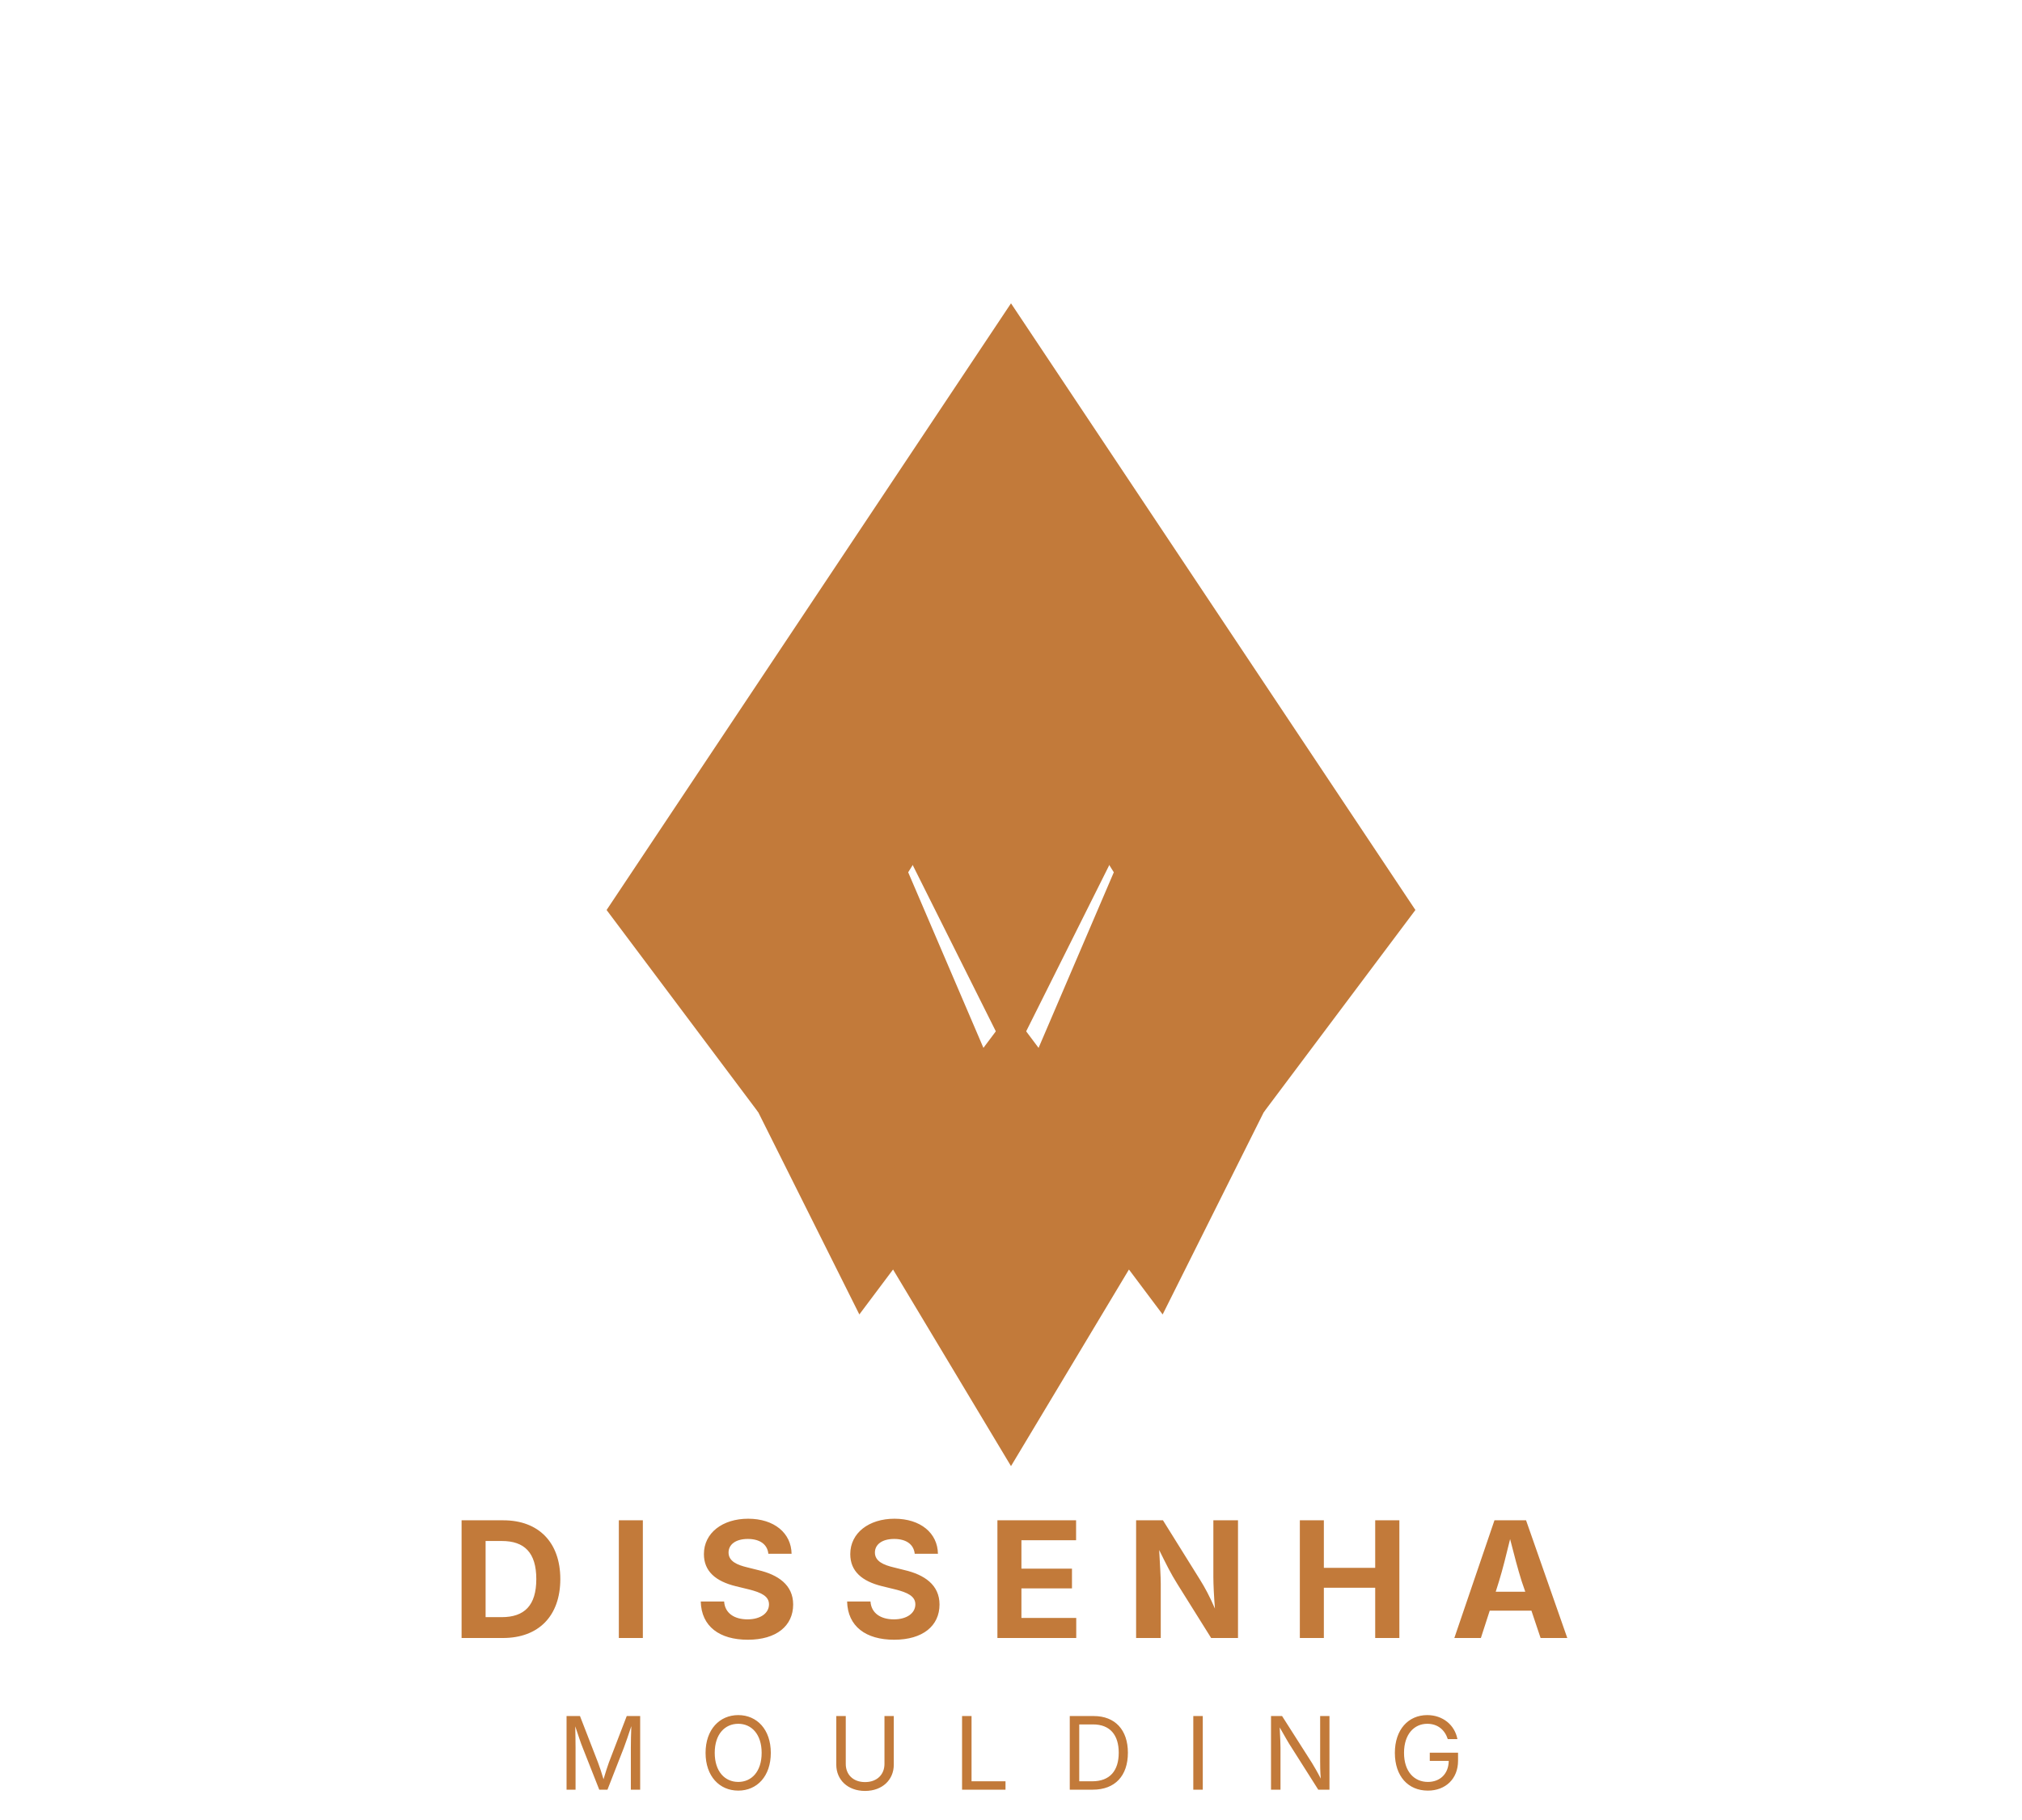
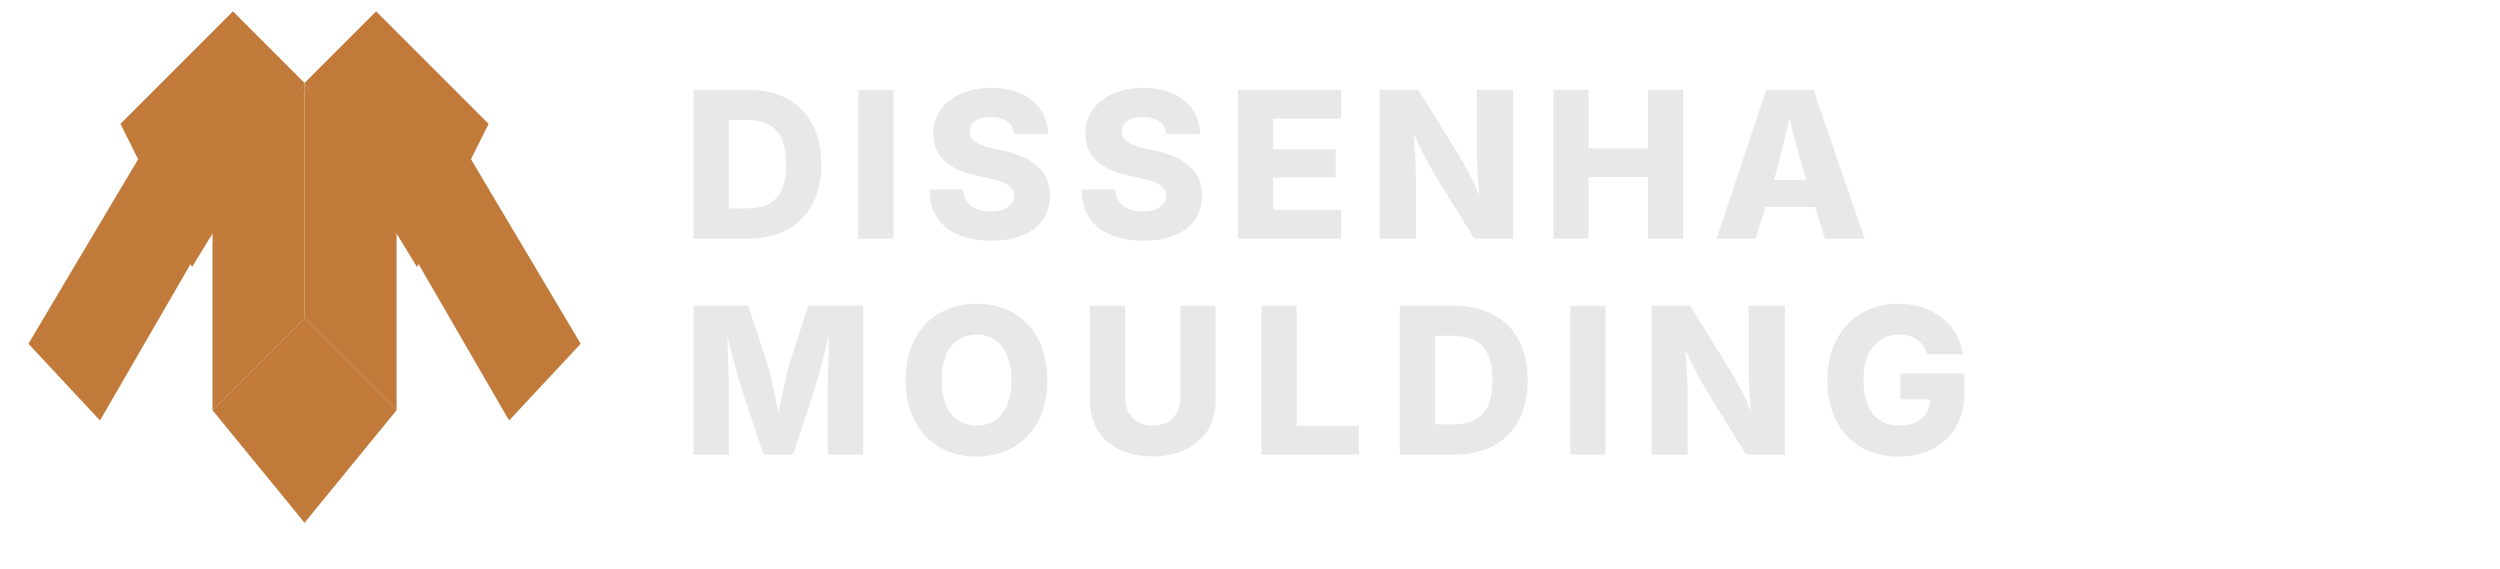
- <svg xmlns="http://www.w3.org/2000/svg" viewBox="0 0 200 180" fill="none">
-   <g fill="#c27a3a">
-     <polygon points="60,90 100,30 100,70 75,110" />
-     <polygon points="140,90 100,30 100,70 125,110" />
-     <polygon points="85,75 100,45 115,75 100,105" />
-     <polygon points="70,100 85,75 100,110 85,130" />
-     <polygon points="130,100 115,75 100,110 115,130" />
-     <polygon points="85,120 100,100 115,120 100,145" />
+ <svg xmlns="http://www.w3.org/2000/svg" viewBox="0 0 440 100" fill="none">
+   <g transform="translate(5, 2) scale(0.9)">
+     <polygon points="0,65 22,28 36,42 14,80" fill="#c17a3a" />
+     <polygon points="18,22 40,0 54,14 32,50" fill="#c17a3a" />
+     <polygon points="36,42 54,14 54,60 36,78" fill="#c17a3a" />
+     <polygon points="42,80 54,60 66,80 54,100" fill="#c17a3a" />
+     <polygon points="54,14 72,42 72,78 54,60" fill="#c17a3a" />
+     <polygon points="68,0 90,22 76,50 54,14" fill="#c17a3a" />
+     <polygon points="86,28 108,65 94,80 72,42" fill="#c17a3a" />
+     <polygon points="36,78 54,60 72,78 54,100" fill="#c17a3a" />
  </g>
-   <text x="100" y="162" text-anchor="middle" font-family="Inter, Arial, sans-serif" font-weight="700" font-size="16" letter-spacing="4" fill="#c27a3a">DISSENHA</text>
-   <text x="100" y="177" text-anchor="middle" font-family="Inter, Arial, sans-serif" font-weight="400" font-size="10" letter-spacing="5" fill="#c27a3a">MOULDING</text>
+   <text x="120" y="42" font-family="'Inter','Helvetica Neue',Arial,sans-serif" font-weight="800" font-size="36" letter-spacing="3" fill="#e8e8e8">DISSENHA</text>
+   <text x="120" y="80" font-family="'Inter','Helvetica Neue',Arial,sans-serif" font-weight="800" font-size="36" letter-spacing="4" fill="#e8e8e8">MOULDING</text>
</svg>
